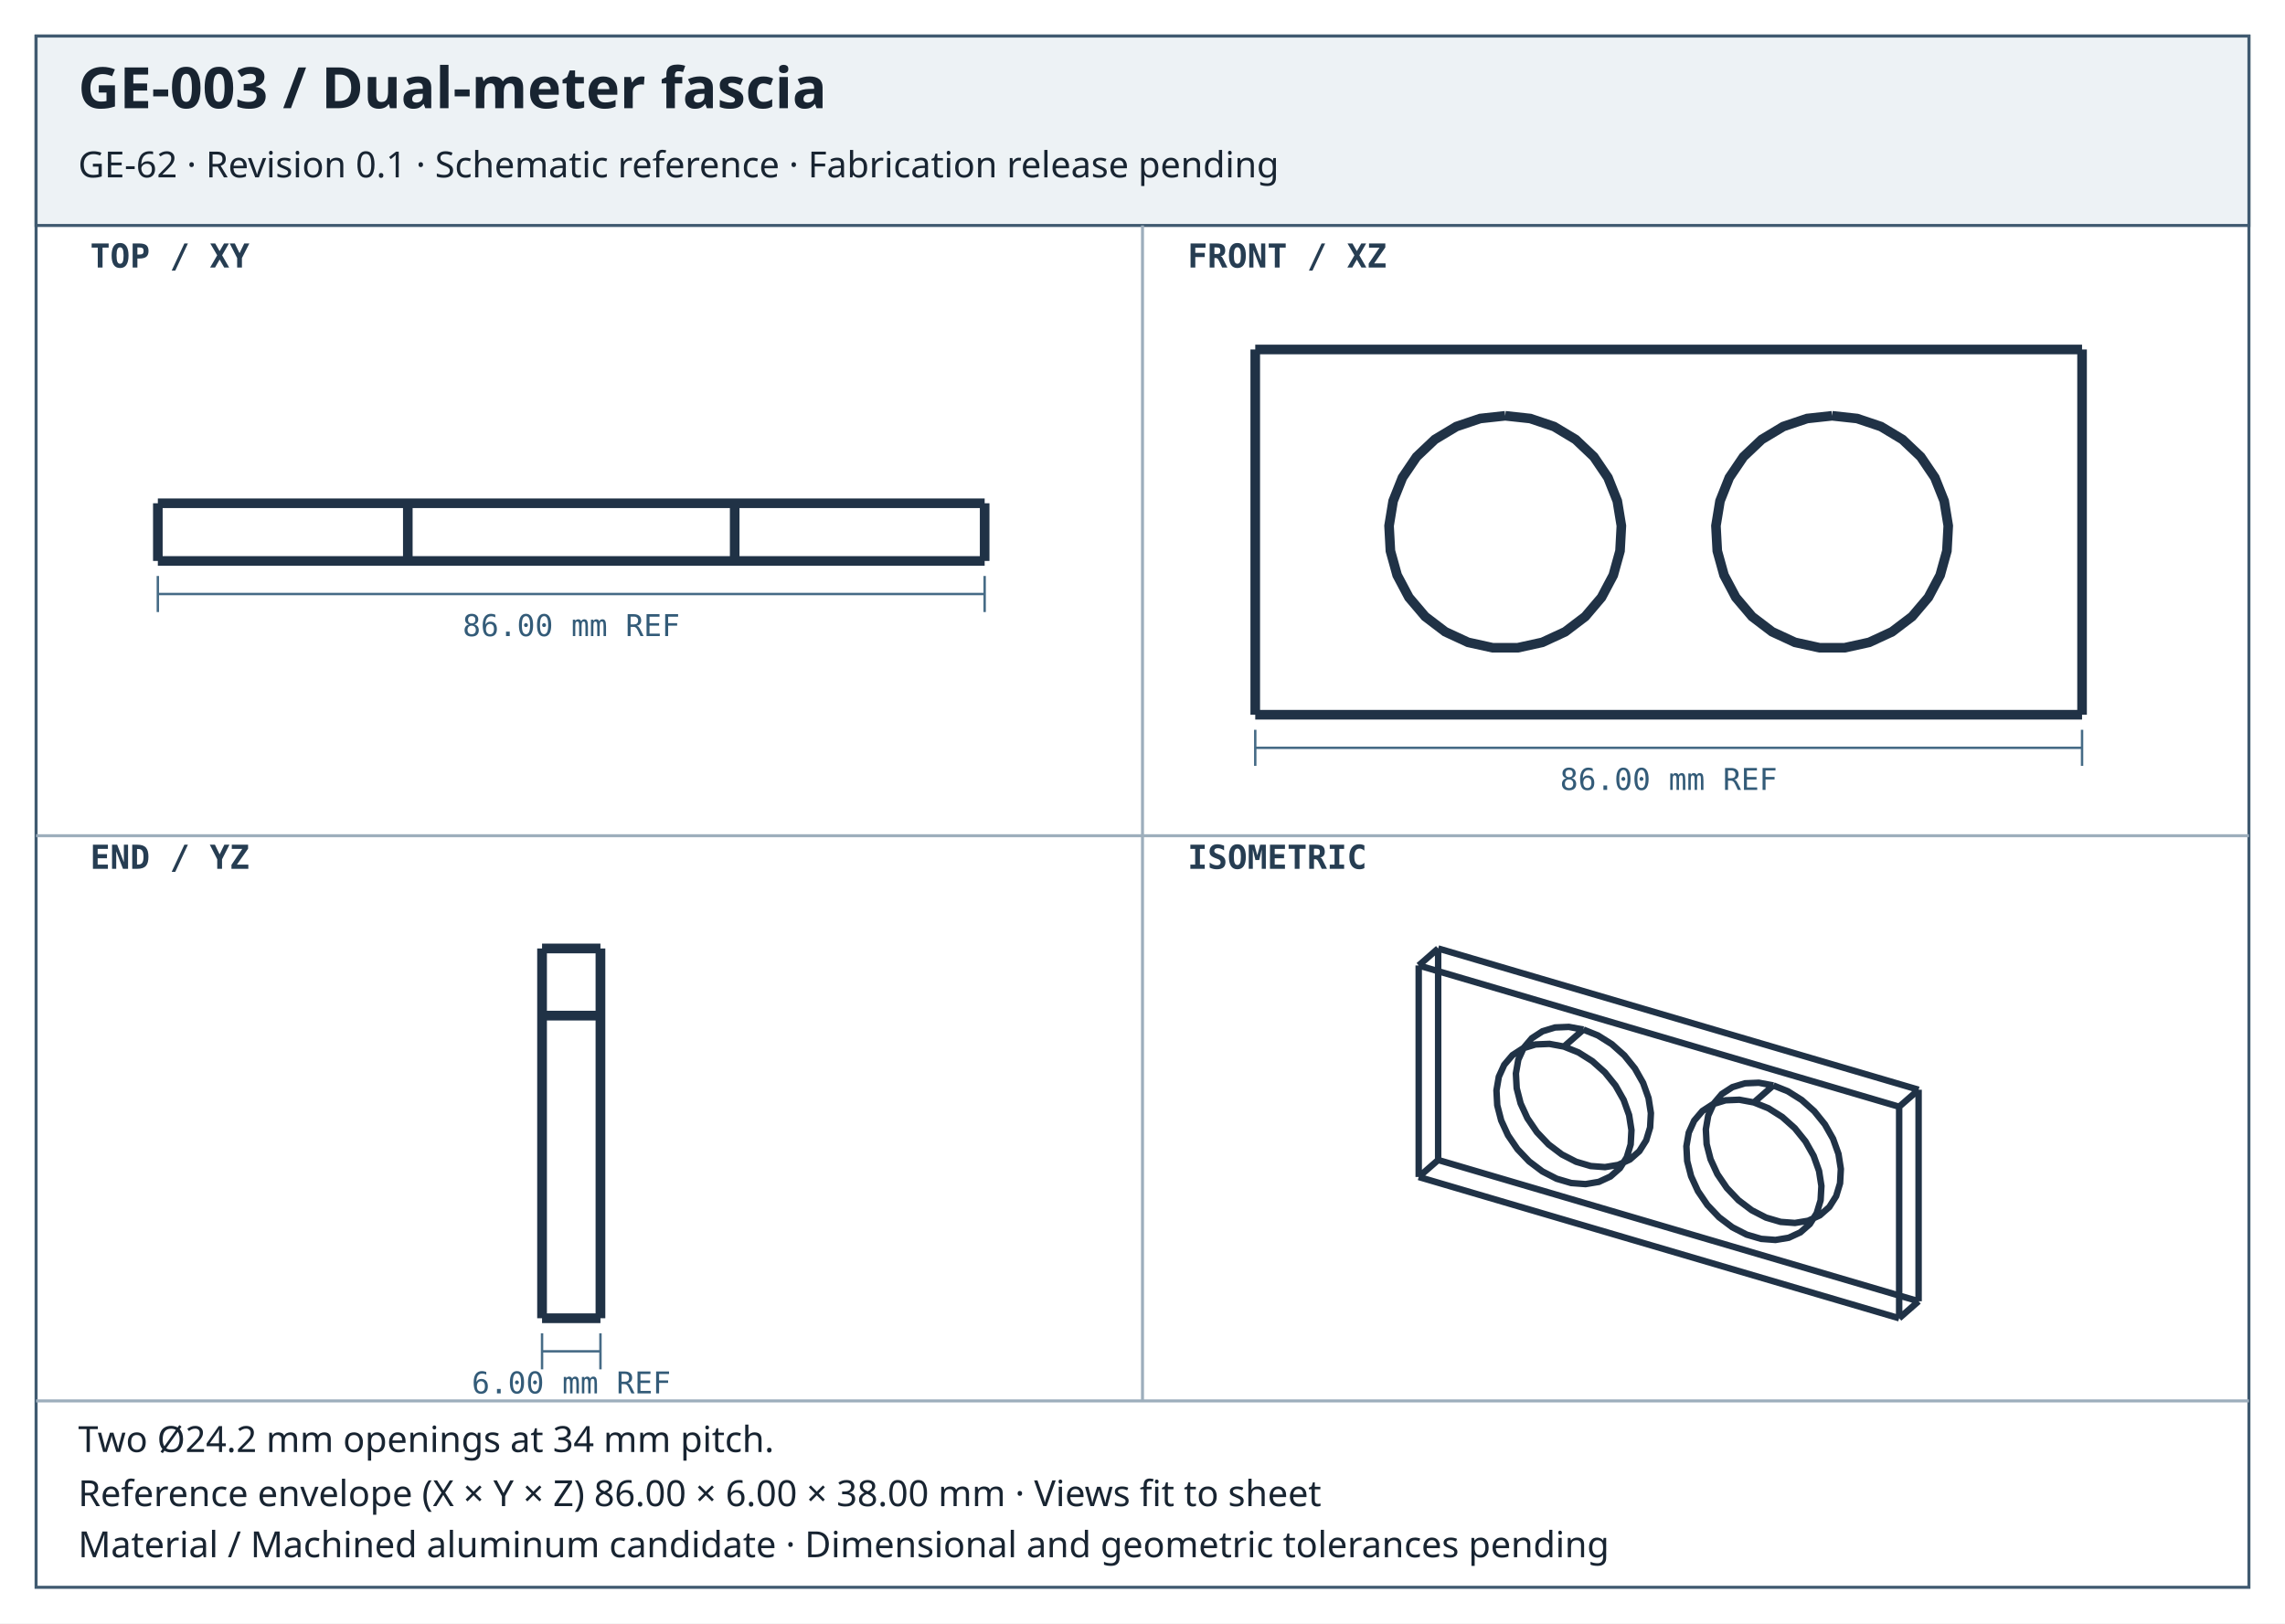
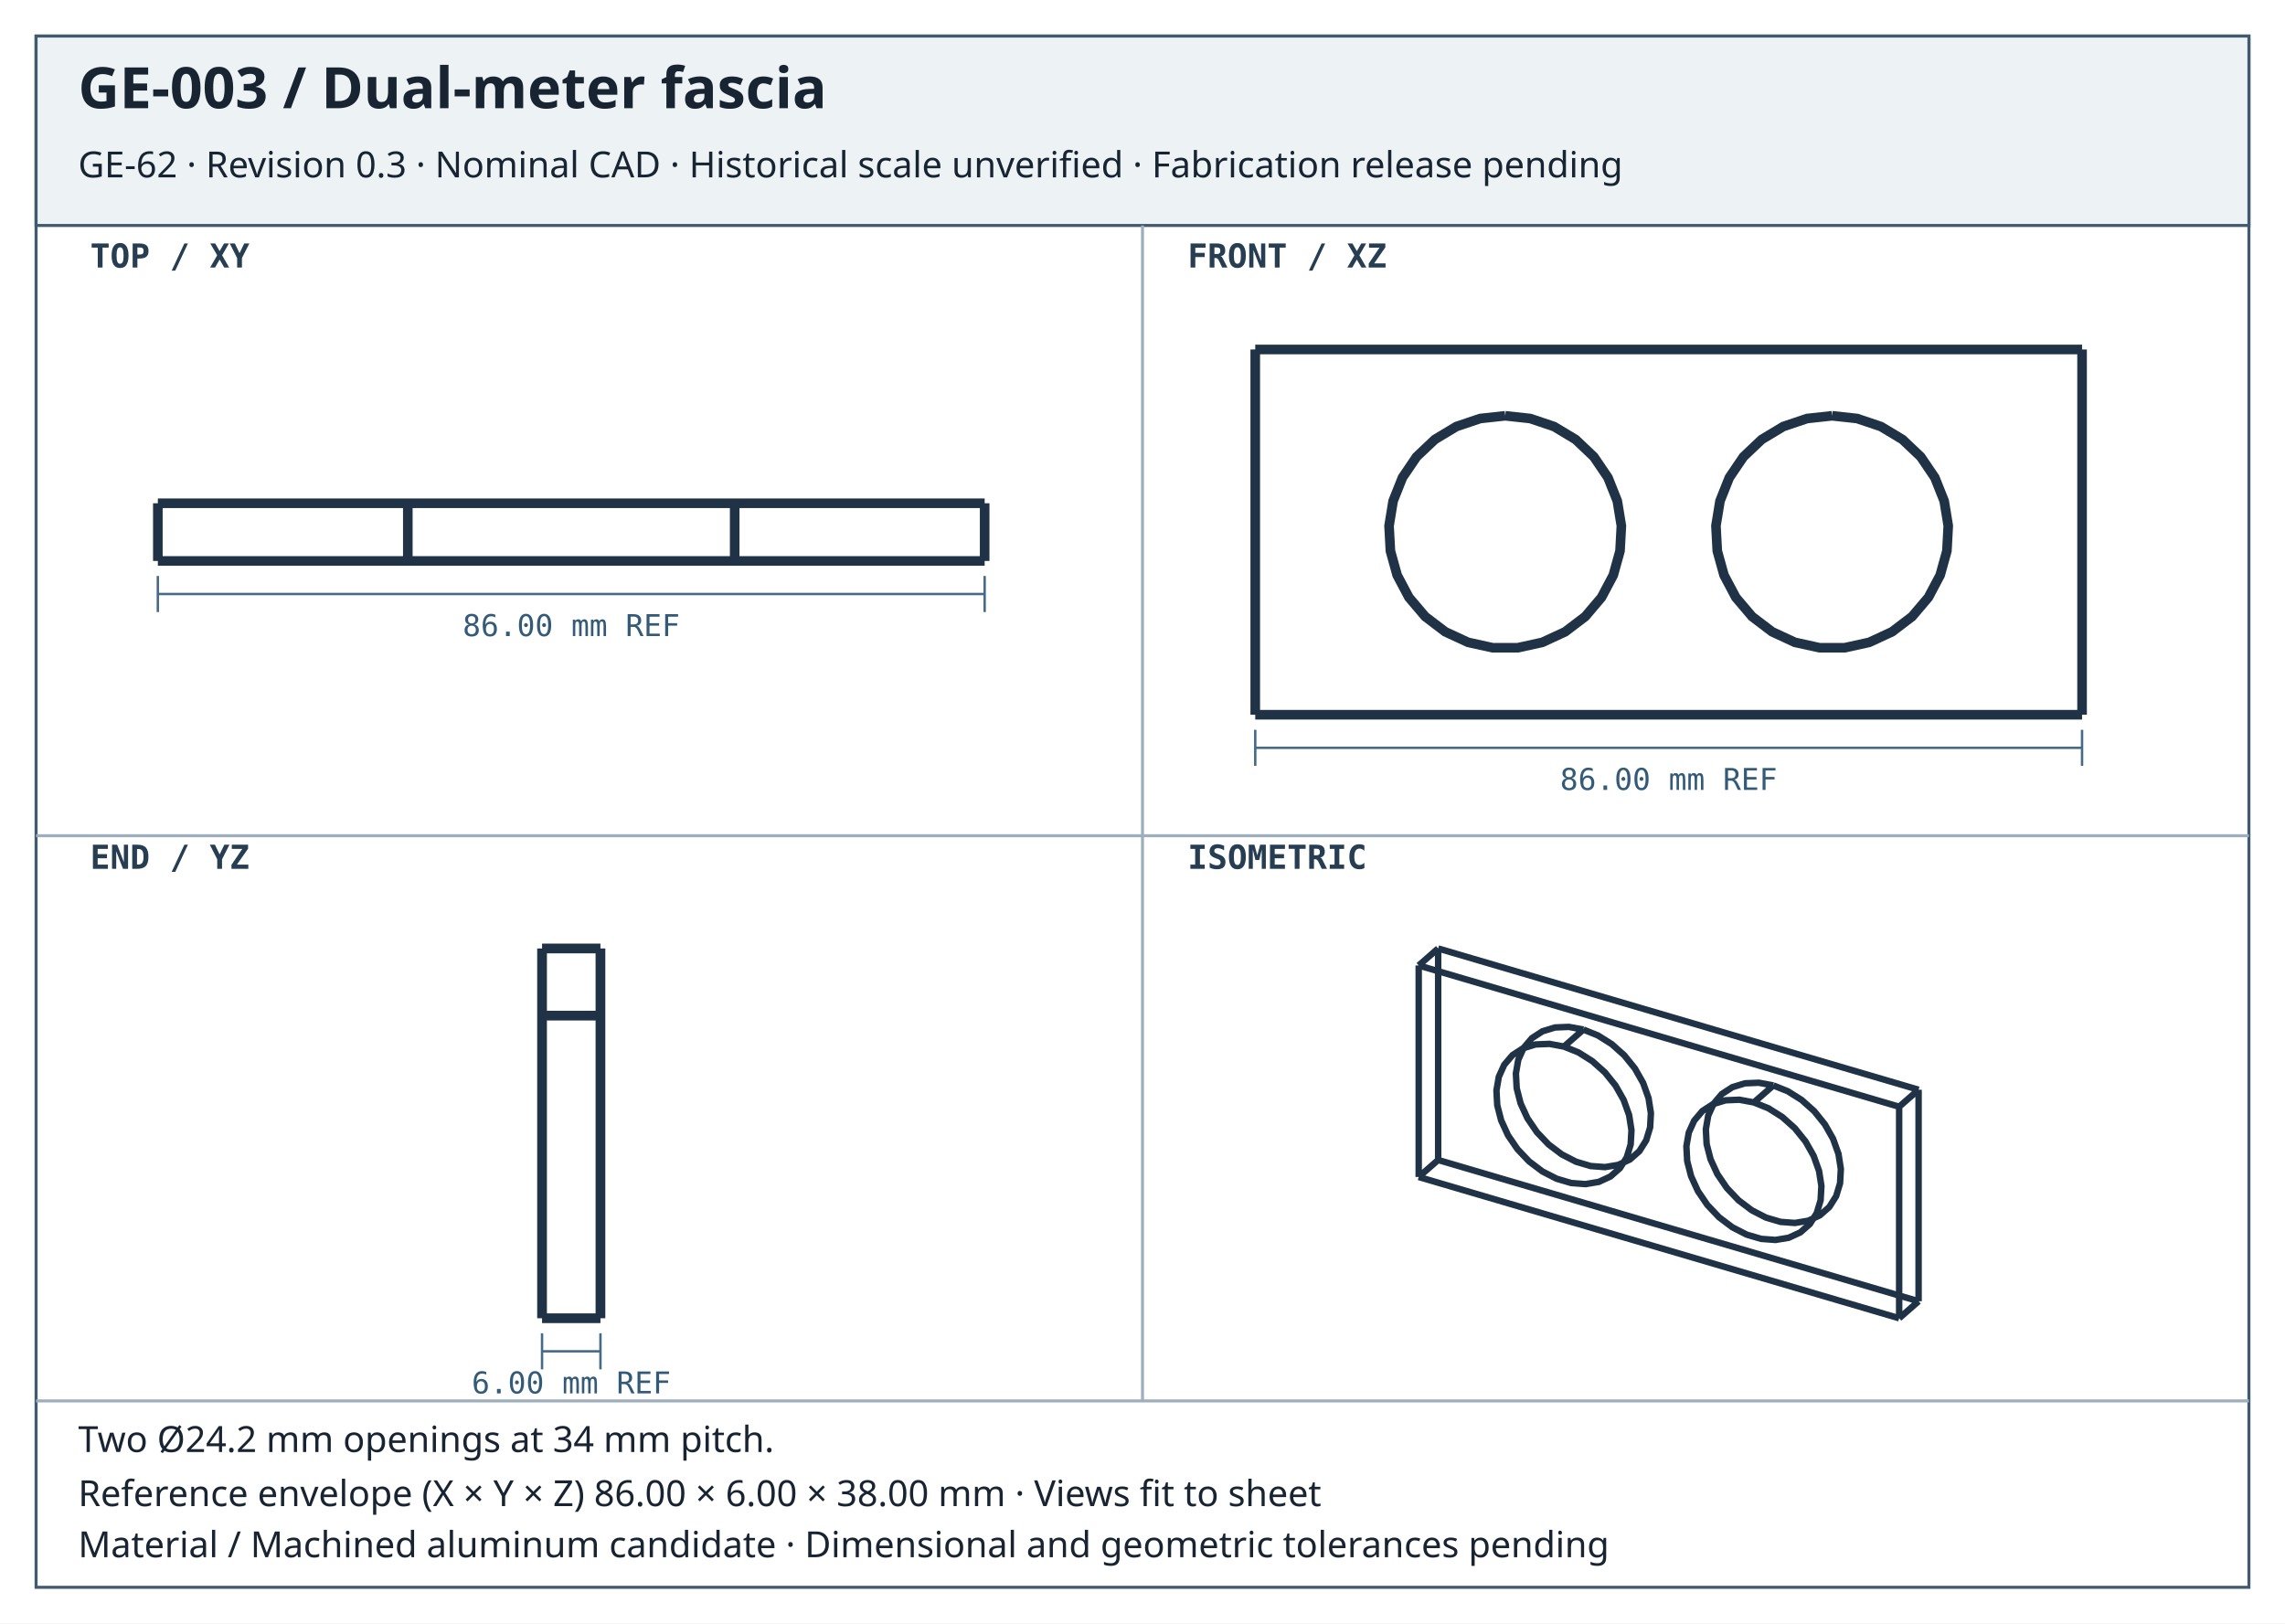
<svg xmlns="http://www.w3.org/2000/svg" viewBox="0 0 760 540">
  <style>
text{fill:#182431;font:12px sans-serif}.label{font:700 11px monospace;fill:#263d52}.value{font:10px monospace;fill:#335b78}.dim{stroke:#466b86;stroke-width:0.8;fill:none}g :is(path,circle,ellipse,line,polyline,polygon){vector-effect:non-scaling-stroke;stroke-width:.65px}
</style>
  <rect width="760" height="540" fill="white" />
  <rect x="12" y="12" width="736" height="516" fill="none" stroke="#405a70" />
  <rect x="12" y="12" width="736" height="63" fill="#edf2f5" stroke="#405a70" />
  <text x="26" y="36" style="font-size:19px;font-weight:bold">GE-003 / Dual-meter fascia</text>
-   <text x="26" y="59">GE-62 · Revision 0.1 · Schematic reference · Fabrication release pending</text>
+   <text x="26" y="59">GE-62 · Revision 0.3 · Nominal CAD · Historical scale unverified · Fabrication release pending</text>
  <path d="M380 75V466 M12 278H748 M12 466H748" fill="none" stroke="#9daebc" />
  <text class="label" x="30" y="89">TOP / XY</text>
  <g transform="translate(190.0 177.0) scale(3.197674)">
    <path d="M-43.000 3.000 L-43.000 3.000 M-43.000 3.000 L-43.000 -3.000 M-43.000 -3.000 L-43.000 -3.000 M-43.000 3.000 L-43.000 -3.000 M-43.000 3.000 L43.000 3.000 M43.000 3.000 L43.000 3.000 M-43.000 3.000 L43.000 3.000 M-17.000 3.000 L-14.399 3.000 L-11.919 3.000 L-9.677 3.000 L-7.778 3.000 L-6.310 3.000 L-5.341 3.000 L-4.918 3.000 L-5.059 3.000 L-5.759 3.000 L-6.985 3.000 L-8.679 3.000 L-10.762 3.000 L-13.136 3.000 L-15.692 3.000 L-18.308 3.000 L-20.864 3.000 L-23.238 3.000 L-25.321 3.000 L-27.015 3.000 L-28.241 3.000 L-28.941 3.000 L-29.082 3.000 L-28.659 3.000 L-27.690 3.000 L-26.222 3.000 L-24.323 3.000 L-22.081 3.000 L-19.601 3.000 L-17.000 3.000 M17.000 3.000 L19.601 3.000 L22.081 3.000 L24.323 3.000 L26.222 3.000 L27.690 3.000 L28.659 3.000 L29.082 3.000 L28.941 3.000 L28.241 3.000 L27.015 3.000 L25.321 3.000 L23.238 3.000 L20.864 3.000 L18.308 3.000 L15.692 3.000 L13.136 3.000 L10.762 3.000 L8.679 3.000 L6.985 3.000 L5.759 3.000 L5.059 3.000 L4.918 3.000 L5.341 3.000 L6.310 3.000 L7.778 3.000 L9.677 3.000 L11.919 3.000 L14.399 3.000 L17.000 3.000 M-43.000 -3.000 L43.000 -3.000 M43.000 3.000 L43.000 -3.000 M-43.000 -3.000 L43.000 -3.000 M43.000 -3.000 L43.000 -3.000 M-17.000 -3.000 L-14.399 -3.000 L-11.919 -3.000 L-9.677 -3.000 L-7.778 -3.000 L-6.310 -3.000 L-5.341 -3.000 L-4.918 -3.000 L-5.059 -3.000 L-5.759 -3.000 L-6.985 -3.000 L-8.679 -3.000 L-10.762 -3.000 L-13.136 -3.000 L-15.692 -3.000 L-18.308 -3.000 L-20.864 -3.000 L-23.238 -3.000 L-25.321 -3.000 L-27.015 -3.000 L-28.241 -3.000 L-28.941 -3.000 L-29.082 -3.000 L-28.659 -3.000 L-27.690 -3.000 L-26.222 -3.000 L-24.323 -3.000 L-22.081 -3.000 L-19.601 -3.000 L-17.000 -3.000 M17.000 -3.000 L19.601 -3.000 L22.081 -3.000 L24.323 -3.000 L26.222 -3.000 L27.690 -3.000 L28.659 -3.000 L29.082 -3.000 L28.941 -3.000 L28.241 -3.000 L27.015 -3.000 L25.321 -3.000 L23.238 -3.000 L20.864 -3.000 L18.308 -3.000 L15.692 -3.000 L13.136 -3.000 L10.762 -3.000 L8.679 -3.000 L6.985 -3.000 L5.759 -3.000 L5.059 -3.000 L4.918 -3.000 L5.341 -3.000 L6.310 -3.000 L7.778 -3.000 L9.677 -3.000 L11.919 -3.000 L14.399 -3.000 L17.000 -3.000 M43.000 3.000 L43.000 -3.000 M-17.000 3.000 L-17.000 -3.000 M17.000 3.000 L17.000 -3.000" stroke="#203246" fill="none" />
  </g>
  <path class="dim" d="M52.5 191.593v12 M327.5 191.593v12 M52.5 197.593H327.5" />
  <text text-anchor="middle" class="value" x="190" y="211.593">86.00 mm REF</text>
  <text class="label" x="395" y="89">FRONT / XZ</text>
  <g transform="translate(555.0 177.0) scale(3.197674)">
    <path d="M-43.000 19.000 L-43.000 -19.000 M-43.000 -19.000 L-43.000 -19.000 M-43.000 19.000 L-43.000 -19.000 M-43.000 19.000 L-43.000 19.000 M-43.000 19.000 L43.000 19.000 M43.000 19.000 L43.000 -19.000 M-43.000 -19.000 L43.000 -19.000 M-17.000 -12.100 L-14.399 -11.817 L-11.919 -10.982 L-9.677 -9.633 L-7.778 -7.833 L-6.310 -5.668 L-5.341 -3.237 L-4.918 -0.655 L-5.059 1.958 L-5.759 4.479 L-6.985 6.790 L-8.679 8.785 L-10.762 10.368 L-13.136 11.467 L-15.692 12.029 L-18.308 12.029 L-20.864 11.467 L-23.238 10.368 L-25.321 8.785 L-27.015 6.790 L-28.241 4.479 L-28.941 1.958 L-29.082 -0.655 L-28.659 -3.237 L-27.690 -5.668 L-26.222 -7.833 L-24.323 -9.633 L-22.081 -10.982 L-19.601 -11.817 L-17.000 -12.100 M17.000 -12.100 L19.601 -11.817 L22.081 -10.982 L24.323 -9.633 L26.222 -7.833 L27.690 -5.668 L28.659 -3.237 L29.082 -0.655 L28.941 1.958 L28.241 4.479 L27.015 6.790 L25.321 8.785 L23.238 10.368 L20.864 11.467 L18.308 12.029 L15.692 12.029 L13.136 11.467 L10.762 10.368 L8.679 8.785 L6.985 6.790 L5.759 4.479 L5.059 1.958 L4.918 -0.655 L5.341 -3.237 L6.310 -5.668 L7.778 -7.833 L9.677 -9.633 L11.919 -10.982 L14.399 -11.817 L17.000 -12.100 M-43.000 -19.000 L43.000 -19.000 M43.000 -19.000 L43.000 -19.000 M-43.000 19.000 L43.000 19.000 M43.000 19.000 L43.000 -19.000 M-17.000 -12.100 L-14.399 -11.817 L-11.919 -10.982 L-9.677 -9.633 L-7.778 -7.833 L-6.310 -5.668 L-5.341 -3.237 L-4.918 -0.655 L-5.059 1.958 L-5.759 4.479 L-6.985 6.790 L-8.679 8.785 L-10.762 10.368 L-13.136 11.467 L-15.692 12.029 L-18.308 12.029 L-20.864 11.467 L-23.238 10.368 L-25.321 8.785 L-27.015 6.790 L-28.241 4.479 L-28.941 1.958 L-29.082 -0.655 L-28.659 -3.237 L-27.690 -5.668 L-26.222 -7.833 L-24.323 -9.633 L-22.081 -10.982 L-19.601 -11.817 L-17.000 -12.100 M17.000 -12.100 L19.601 -11.817 L22.081 -10.982 L24.323 -9.633 L26.222 -7.833 L27.690 -5.668 L28.659 -3.237 L29.082 -0.655 L28.941 1.958 L28.241 4.479 L27.015 6.790 L25.321 8.785 L23.238 10.368 L20.864 11.467 L18.308 12.029 L15.692 12.029 L13.136 11.467 L10.762 10.368 L8.679 8.785 L6.985 6.790 L5.759 4.479 L5.059 1.958 L4.918 -0.655 L5.341 -3.237 L6.310 -5.668 L7.778 -7.833 L9.677 -9.633 L11.919 -10.982 L14.399 -11.817 L17.000 -12.100 M43.000 19.000 L43.000 19.000 M-17.000 -12.100 L-17.000 -12.100 M17.000 -12.100 L17.000 -12.100" stroke="#203246" fill="none" />
  </g>
  <path class="dim" d="M417.5 242.756v12 M692.5 242.756v12 M417.5 248.756H692.5" />
  <text text-anchor="middle" class="value" x="555" y="262.756">86.00 mm REF</text>
  <text class="label" x="30" y="289">END / YZ</text>
  <g transform="translate(190.0 377.0) scale(3.236842)">
    <path d="M-3.000 19.000 L-3.000 -19.000 M-3.000 -19.000 L3.000 -19.000 M3.000 19.000 L3.000 -19.000 M-3.000 19.000 L3.000 19.000 M-3.000 19.000 L-3.000 19.000 M-3.000 19.000 L-3.000 -19.000 M-3.000 -19.000 L-3.000 -19.000 M-3.000 -12.100 L-3.000 -11.817 L-3.000 -10.982 L-3.000 -9.633 L-3.000 -7.833 L-3.000 -5.668 L-3.000 -3.237 L-3.000 -0.655 L-3.000 1.958 L-3.000 4.479 L-3.000 6.790 L-3.000 8.785 L-3.000 10.368 L-3.000 11.467 L-3.000 12.029 L-3.000 12.029 L-3.000 11.467 L-3.000 10.368 L-3.000 8.785 L-3.000 6.790 L-3.000 4.479 L-3.000 1.958 L-3.000 -0.655 L-3.000 -3.237 L-3.000 -5.668 L-3.000 -7.833 L-3.000 -9.633 L-3.000 -10.982 L-3.000 -11.817 L-3.000 -12.100 M-3.000 -12.100 L-3.000 -11.817 L-3.000 -10.982 L-3.000 -9.633 L-3.000 -7.833 L-3.000 -5.668 L-3.000 -3.237 L-3.000 -0.655 L-3.000 1.958 L-3.000 4.479 L-3.000 6.790 L-3.000 8.785 L-3.000 10.368 L-3.000 11.467 L-3.000 12.029 L-3.000 12.029 L-3.000 11.467 L-3.000 10.368 L-3.000 8.785 L-3.000 6.790 L-3.000 4.479 L-3.000 1.958 L-3.000 -0.655 L-3.000 -3.237 L-3.000 -5.668 L-3.000 -7.833 L-3.000 -9.633 L-3.000 -10.982 L-3.000 -11.817 L-3.000 -12.100 M3.000 -19.000 L3.000 -19.000 M-3.000 -19.000 L3.000 -19.000 M3.000 19.000 L3.000 19.000 M3.000 19.000 L3.000 -19.000 M3.000 -12.100 L3.000 -11.817 L3.000 -10.982 L3.000 -9.633 L3.000 -7.833 L3.000 -5.668 L3.000 -3.237 L3.000 -0.655 L3.000 1.958 L3.000 4.479 L3.000 6.790 L3.000 8.785 L3.000 10.368 L3.000 11.467 L3.000 12.029 L3.000 12.029 L3.000 11.467 L3.000 10.368 L3.000 8.785 L3.000 6.790 L3.000 4.479 L3.000 1.958 L3.000 -0.655 L3.000 -3.237 L3.000 -5.668 L3.000 -7.833 L3.000 -9.633 L3.000 -10.982 L3.000 -11.817 L3.000 -12.100 M3.000 -12.100 L3.000 -11.817 L3.000 -10.982 L3.000 -9.633 L3.000 -7.833 L3.000 -5.668 L3.000 -3.237 L3.000 -0.655 L3.000 1.958 L3.000 4.479 L3.000 6.790 L3.000 8.785 L3.000 10.368 L3.000 11.467 L3.000 12.029 L3.000 12.029 L3.000 11.467 L3.000 10.368 L3.000 8.785 L3.000 6.790 L3.000 4.479 L3.000 1.958 L3.000 -0.655 L3.000 -3.237 L3.000 -5.668 L3.000 -7.833 L3.000 -9.633 L3.000 -10.982 L3.000 -11.817 L3.000 -12.100 M-3.000 19.000 L3.000 19.000 M-3.000 -12.100 L3.000 -12.100 M-3.000 -12.100 L3.000 -12.100" stroke="#203246" fill="none" />
  </g>
  <path class="dim" d="M180.289 443.5v12 M199.711 443.5v12 M180.289 449.5H199.711" />
  <text text-anchor="middle" class="value" x="190" y="463.5">6.00 mm REF</text>
  <text class="label" x="395" y="289">ISOMETRIC</text>
  <g transform="translate(555.0 377.0) scale(2.148037)">
    <path d="M-38.701 6.754 L-38.701 -25.999 M-38.701 -25.999 L-35.691 -28.631 M-35.691 4.123 L-35.691 -28.631 M-38.701 6.754 L-35.691 4.123 M-38.701 6.754 L35.691 28.631 M35.691 28.631 L35.691 -4.123 M-38.701 -25.999 L35.691 -4.123 M-16.211 -13.438 L-13.961 -12.533 L-11.816 -11.182 L-9.876 -9.449 L-8.233 -7.415 L-6.963 -5.175 L-6.125 -2.833 L-5.759 -0.500 L-5.882 1.716 L-6.487 3.711 L-7.547 5.392 L-9.013 6.680 L-10.814 7.515 L-12.869 7.858 L-15.079 7.692 L-17.342 7.027 L-19.553 5.892 L-21.607 4.341 L-23.409 2.446 L-24.874 0.297 L-25.934 -2.008 L-26.540 -4.359 L-26.662 -6.647 L-26.296 -8.765 L-25.458 -10.613 L-24.188 -12.106 L-22.545 -13.174 L-20.606 -13.767 L-18.461 -13.856 L-16.211 -13.438 M13.200 -4.789 L15.450 -3.884 L17.595 -2.533 L19.535 -0.800 L21.178 1.234 L22.448 3.474 L23.286 5.816 L23.652 8.149 L23.529 10.365 L22.924 12.360 L21.864 14.041 L20.398 15.329 L18.597 16.164 L16.542 16.506 L14.332 16.341 L12.069 15.676 L9.858 14.541 L7.804 12.990 L6.002 11.095 L4.537 8.945 L3.477 6.641 L2.871 4.290 L2.749 2.002 L3.115 -0.116 L3.953 -1.965 L5.223 -3.458 L6.866 -4.525 L8.805 -5.118 L10.950 -5.207 L13.200 -4.789 M-35.691 -28.631 L38.701 -6.754 M35.691 -4.123 L38.701 -6.754 M-35.691 4.123 L38.701 25.999 M38.701 25.999 L38.701 -6.754 M-13.200 -16.070 L-10.950 -15.164 L-8.805 -13.813 L-6.866 -12.080 L-5.223 -10.046 L-3.953 -7.806 L-3.115 -5.465 L-2.749 -3.131 L-2.871 -0.915 L-3.477 1.080 L-4.537 2.760 L-6.002 4.048 L-7.804 4.883 L-9.858 5.226 L-12.069 5.061 L-14.332 4.395 L-16.542 3.261 L-18.597 1.710 L-20.398 -0.185 L-21.864 -2.335 L-22.924 -4.639 L-23.529 -6.990 L-23.652 -9.278 L-23.286 -11.396 L-22.448 -13.245 L-21.178 -14.738 L-19.535 -15.806 L-17.595 -16.398 L-15.450 -16.487 L-13.200 -16.070 M16.211 -7.421 L18.461 -6.515 L20.606 -5.164 L22.545 -3.431 L24.188 -1.397 L25.458 0.843 L26.296 3.184 L26.662 5.517 L26.540 7.733 L25.934 9.728 L24.874 11.409 L23.409 12.697 L21.607 13.532 L19.553 13.875 L17.342 13.710 L15.079 13.044 L12.869 11.909 L10.814 10.358 L9.013 8.464 L7.547 6.314 L6.487 4.010 L5.882 1.659 L5.759 -0.629 L6.125 -2.747 L6.963 -4.596 L8.233 -6.089 L9.876 -7.157 L11.816 -7.749 L13.961 -7.839 L16.211 -7.421 M35.691 28.631 L38.701 25.999 M-16.211 -13.438 L-13.200 -16.070 M13.200 -4.789 L16.211 -7.421" stroke="#203246" fill="none" />
  </g>
  <text x="26" y="483">Two Ø24.2 mm openings at 34 mm pitch.</text>
  <text x="26" y="501">Reference envelope (X × Y × Z) 86.00 × 6.00 × 38.00 mm · Views fit to sheet</text>
  <text x="26" y="518">Material / Machined aluminum candidate · Dimensional and geometric tolerances pending</text>
</svg>
